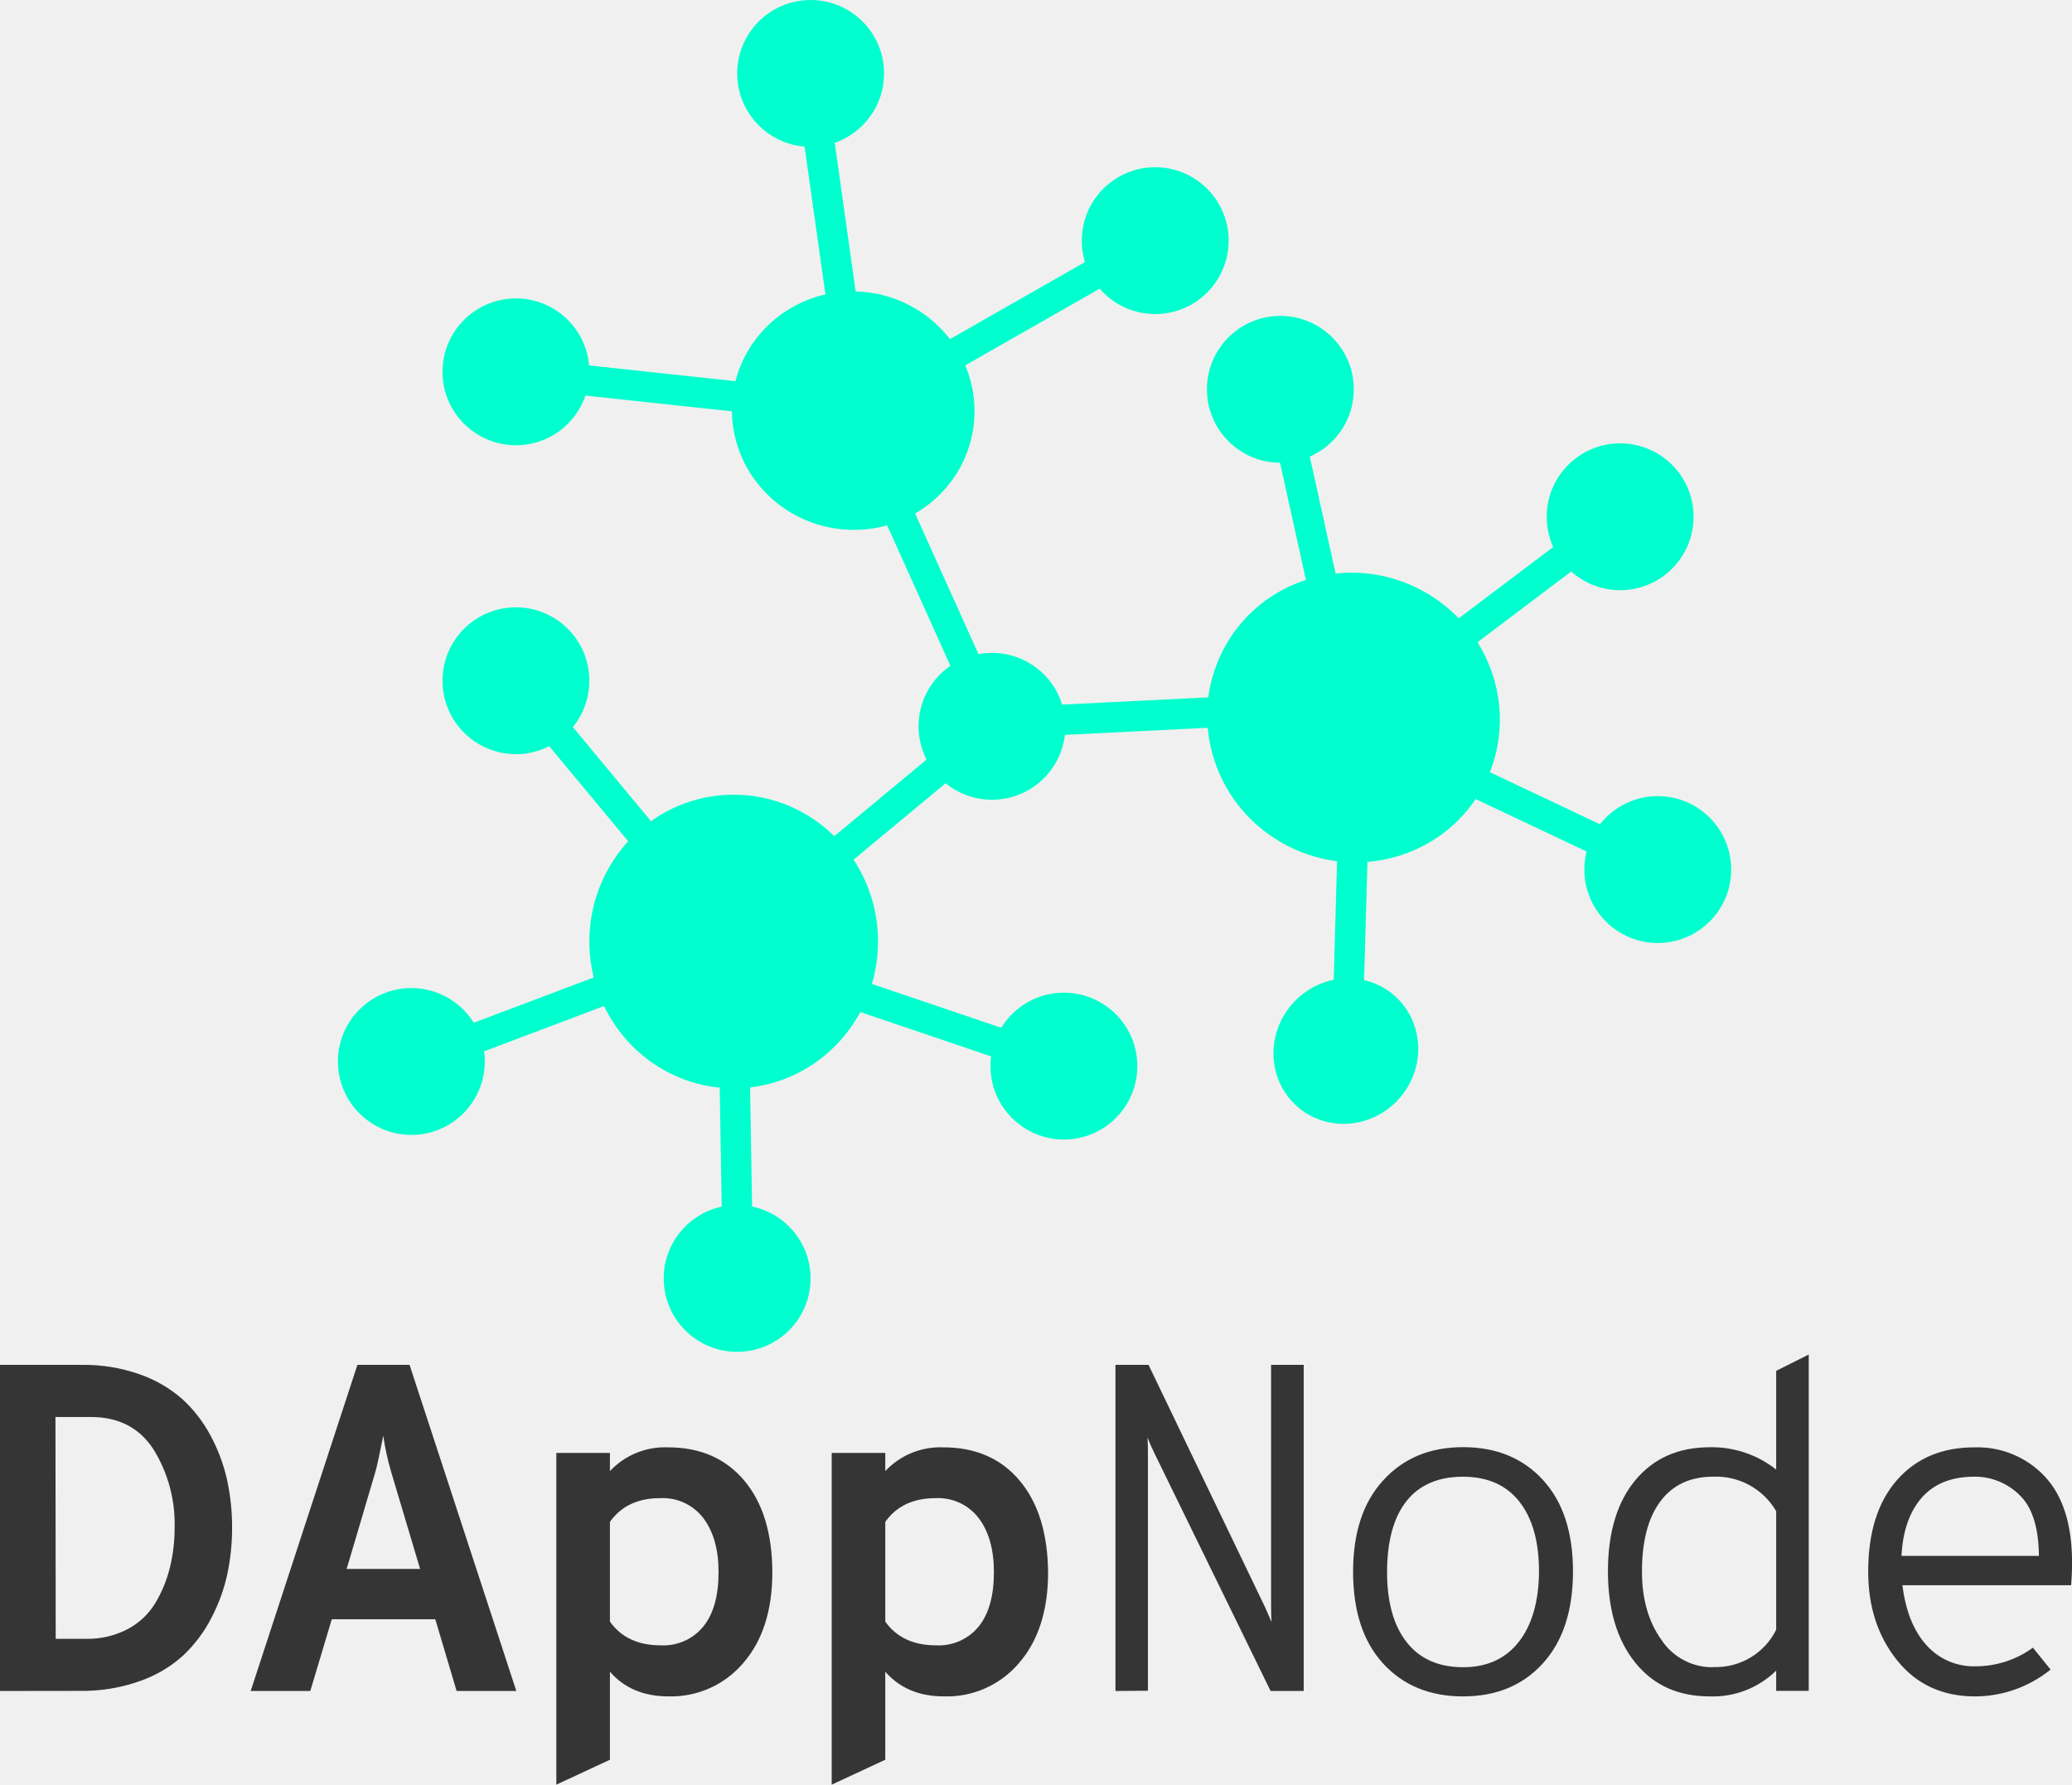
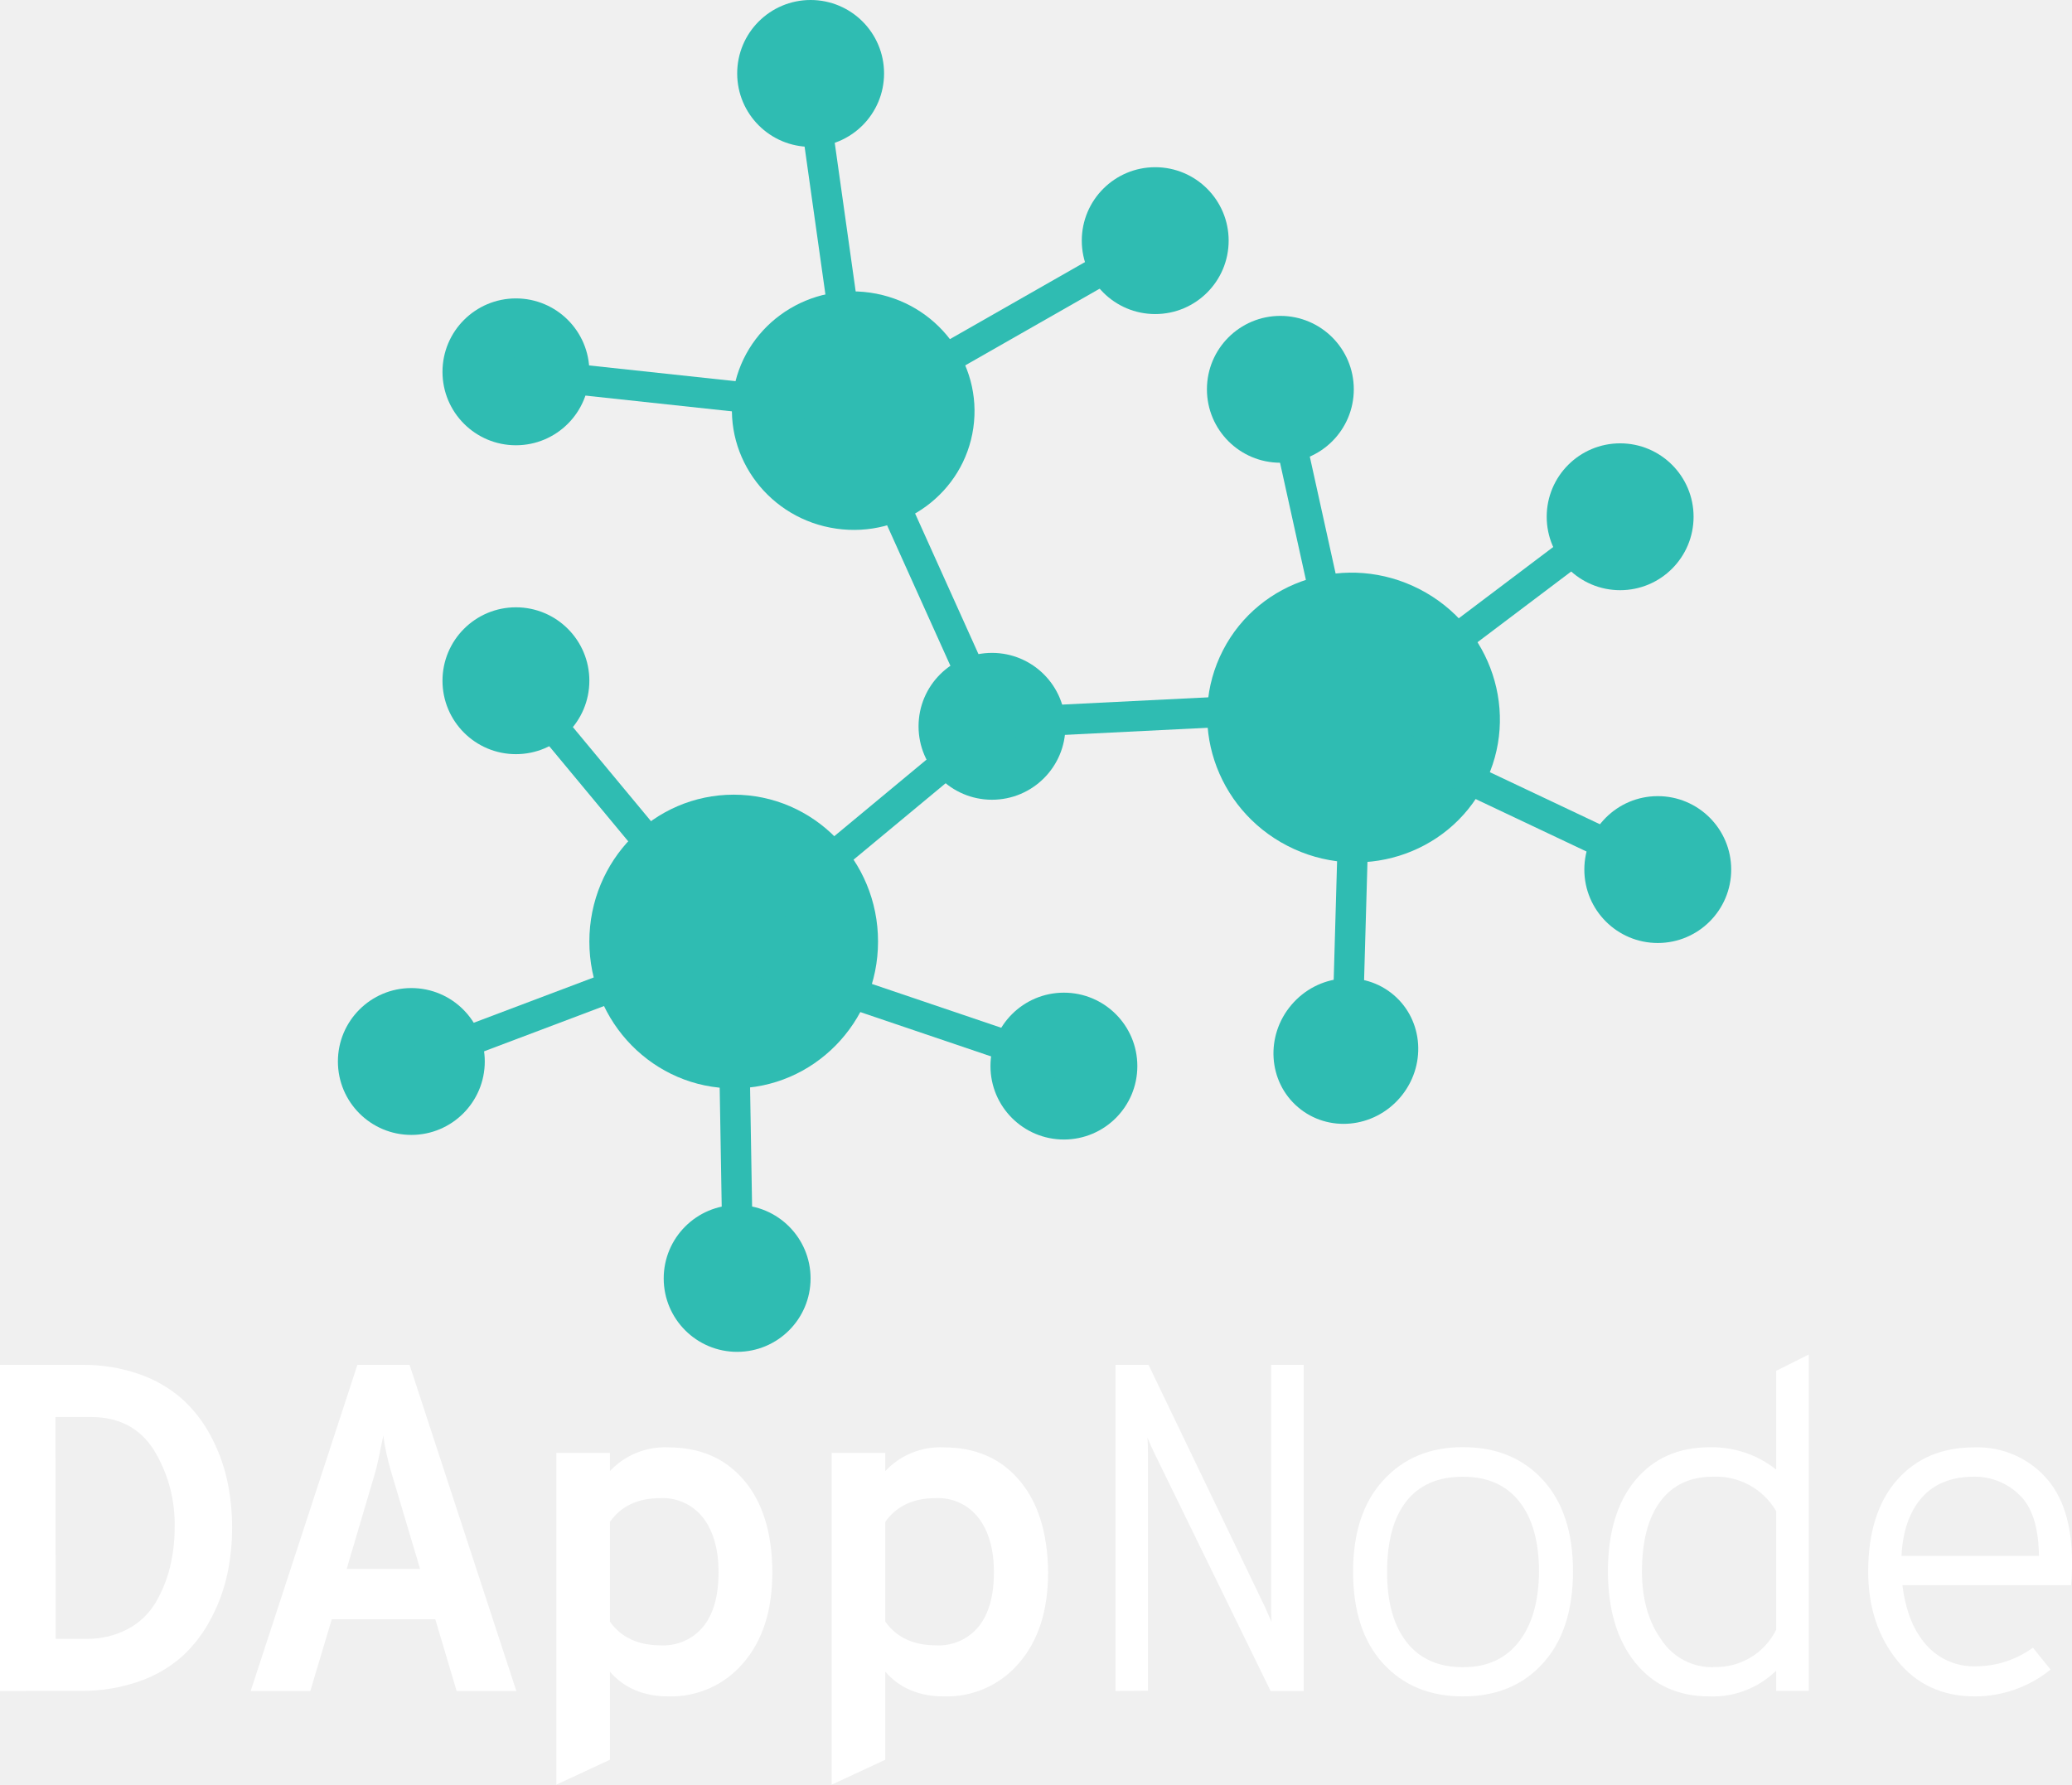
<svg xmlns="http://www.w3.org/2000/svg" viewBox="0 0 409.12 352.43">
  <g id="Layer_2" data-name="Layer 2">
    <g id="Layer_1-2" data-name="Layer 1">
-       <ellipse cx="144.87" cy="185.93" rx="28.5" ry="29" style="fill:#00ffce" />
-       <circle cx="101.87" cy="134.43" r="14.5" style="fill:#00ffce" />
-       <line x1="100.37" y1="132.93" x2="144.37" y2="185.93" style="fill:none;stroke:#00ffce;stroke-miterlimit:10;stroke-width:6px" />
-       <circle cx="195.87" cy="143.43" r="14.5" style="fill:#00ffce" />
-       <line x1="197.37" y1="141.93" x2="144.37" y2="185.93" style="fill:none;stroke:#00ffce;stroke-miterlimit:10;stroke-width:6px" />
-       <circle cx="81.22" cy="209.62" r="14.5" style="fill:#00ffce" />
-       <line x1="79.31" y1="210.55" x2="143.75" y2="186.22" style="fill:none;stroke:#00ffce;stroke-miterlimit:10;stroke-width:6px" />
-       <circle cx="145.55" cy="252.46" r="14.5" style="fill:#00ffce" />
-       <line x1="145.78" y1="254.57" x2="144.61" y2="185.7" style="fill:none;stroke:#00ffce;stroke-miterlimit:10;stroke-width:6px" />
-       <circle cx="210.07" cy="210.53" r="14.5" style="fill:#00ffce" />
-       <line x1="212.13" y1="211.02" x2="146.89" y2="188.91" style="fill:none;stroke:#00ffce;stroke-miterlimit:10;stroke-width:6px" />
-       <ellipse cx="176.51" cy="81.09" rx="23.54" ry="23.96" transform="translate(63.09 244.27) rotate(-81.82)" style="fill:#00ffce" />
-       <circle cx="101.87" cy="73.43" r="14.5" style="fill:#00ffce" />
-       <line x1="99.75" y1="73.4" x2="168.24" y2="80.77" style="fill:none;stroke:#00ffce;stroke-miterlimit:10;stroke-width:6px" />
-       <line x1="168.22" y1="81.03" x2="196.52" y2="143.84" style="fill:none;stroke:#00ffce;stroke-miterlimit:10;stroke-width:6px" />
-       <line x1="195.71" y1="142.84" x2="264.51" y2="139.42" style="fill:none;stroke:#00ffce;stroke-miterlimit:10;stroke-width:6px" />
-       <circle cx="160.06" cy="14.5" r="14.5" style="fill:#00ffce" />
-       <line x1="159.57" y1="12.44" x2="169.18" y2="80.65" style="fill:none;stroke:#00ffce;stroke-miterlimit:10;stroke-width:6px" />
-       <ellipse cx="275.3" cy="141.68" rx="28.5" ry="29" transform="translate(15.25 321.57) rotate(-62.75)" style="fill:#00ffce" />
-       <circle cx="252.81" cy="76.88" r="14.5" style="fill:#00ffce" />
-       <line x1="252.17" y1="74.86" x2="267.02" y2="142.12" style="fill:none;stroke:#00ffce;stroke-miterlimit:10;stroke-width:6px" />
-       <ellipse cx="273.79" cy="207.56" rx="14.56" ry="14.1" transform="translate(-69.81 281.37) rotate(-49.57)" style="fill:#00ffce" />
-       <line x1="265.88" y1="209.65" x2="267.83" y2="141.4" style="fill:none;stroke:#00ffce;stroke-miterlimit:10;stroke-width:6px" />
-       <circle cx="327.33" cy="171.72" r="14.5" style="fill:#00ffce" />
-       <line x1="329.33" y1="172.44" x2="267.06" y2="142.98" style="fill:none;stroke:#00ffce;stroke-miterlimit:10;stroke-width:6px" />
-       <circle cx="319.9" cy="102.05" r="14.5" style="fill:#00ffce" />
-       <line x1="321.47" y1="100.62" x2="266.49" y2="142.12" style="fill:none;stroke:#00ffce;stroke-miterlimit:10;stroke-width:6px" />
-       <circle cx="228.1" cy="47.52" r="14.5" style="fill:#00ffce" />
-       <line x1="229.84" y1="46.3" x2="170.01" y2="80.44" style="fill:none;stroke:#00ffce;stroke-miterlimit:10;stroke-width:6px" />
+       <ellipse cx="144.87" cy="185.93" rx="28.5" ry="29" style="fill:#2FBCB2" />
+       <circle cx="101.87" cy="134.43" r="14.5" style="fill:#2FBCB2" />
+       <line x1="100.37" y1="132.93" x2="144.37" y2="185.93" style="fill:none;stroke:#2FBCB2;stroke-miterlimit:10;stroke-width:6px" />
+       <circle cx="195.87" cy="143.43" r="14.5" style="fill:#2FBCB2" />
+       <line x1="197.37" y1="141.93" x2="144.37" y2="185.93" style="fill:none;stroke:#2FBCB2;stroke-miterlimit:10;stroke-width:6px" />
+       <circle cx="81.22" cy="209.62" r="14.5" style="fill:#2FBCB2" />
+       <line x1="79.31" y1="210.55" x2="143.75" y2="186.22" style="fill:none;stroke:#2FBCB2;stroke-miterlimit:10;stroke-width:6px" />
+       <circle cx="145.55" cy="252.46" r="14.5" style="fill:#2FBCB2" />
+       <line x1="145.78" y1="254.57" x2="144.61" y2="185.7" style="fill:none;stroke:#2FBCB2;stroke-miterlimit:10;stroke-width:6px" />
+       <circle cx="210.07" cy="210.53" r="14.5" style="fill:#2FBCB2" />
+       <line x1="212.13" y1="211.02" x2="146.89" y2="188.91" style="fill:none;stroke:#2FBCB2;stroke-miterlimit:10;stroke-width:6px" />
+       <ellipse cx="176.51" cy="81.09" rx="23.54" ry="23.96" transform="translate(63.09 244.27) rotate(-81.82)" style="fill:#2FBCB2" />
+       <circle cx="101.87" cy="73.43" r="14.5" style="fill:#2FBCB2" />
+       <line x1="99.75" y1="73.4" x2="168.24" y2="80.77" style="fill:none;stroke:#2FBCB2;stroke-miterlimit:10;stroke-width:6px" />
+       <line x1="168.22" y1="81.03" x2="196.52" y2="143.84" style="fill:none;stroke:#2FBCB2;stroke-miterlimit:10;stroke-width:6px" />
+       <line x1="195.71" y1="142.84" x2="264.51" y2="139.42" style="fill:none;stroke:#2FBCB2;stroke-miterlimit:10;stroke-width:6px" />
+       <circle cx="160.06" cy="14.5" r="14.5" style="fill:#2FBCB2" />
+       <line x1="159.57" y1="12.44" x2="169.18" y2="80.65" style="fill:none;stroke:#2FBCB2;stroke-miterlimit:10;stroke-width:6px" />
+       <ellipse cx="275.3" cy="141.68" rx="28.5" ry="29" transform="translate(15.25 321.57) rotate(-62.75)" style="fill:#2FBCB2" />
+       <circle cx="252.81" cy="76.88" r="14.5" style="fill:#2FBCB2" />
+       <line x1="252.17" y1="74.86" x2="267.02" y2="142.12" style="fill:none;stroke:#2FBCB2;stroke-miterlimit:10;stroke-width:6px" />
+       <ellipse cx="273.79" cy="207.56" rx="14.56" ry="14.1" transform="translate(-69.81 281.37) rotate(-49.57)" style="fill:#2FBCB2" />
+       <line x1="265.88" y1="209.65" x2="267.83" y2="141.4" style="fill:none;stroke:#2FBCB2;stroke-miterlimit:10;stroke-width:6px" />
+       <circle cx="327.33" cy="171.72" r="14.5" style="fill:#2FBCB2" />
+       <line x1="329.33" y1="172.44" x2="267.06" y2="142.98" style="fill:none;stroke:#2FBCB2;stroke-miterlimit:10;stroke-width:6px" />
+       <circle cx="319.9" cy="102.05" r="14.5" style="fill:#2FBCB2" />
+       <line x1="321.47" y1="100.62" x2="266.49" y2="142.12" style="fill:none;stroke:#2FBCB2;stroke-miterlimit:10;stroke-width:6px" />
+       <circle cx="228.1" cy="47.52" r="14.5" style="fill:#2FBCB2" />
+       <line x1="229.84" y1="46.3" x2="170.01" y2="80.44" style="fill:none;stroke:#2FBCB2;stroke-miterlimit:10;stroke-width:6px" />
    </g>
    <g id="Layer_2-2" data-name="Layer 2">
-       <path d="M8.05,333.93v-64.4H24.24a33.1,33.1,0,0,1,11.32,1.84A25.44,25.44,0,0,1,44,276.25a26.56,26.56,0,0,1,5.61,7.22,34.22,34.22,0,0,1,3.27,8.74,44.09,44.09,0,0,1,1,9.52,44.31,44.31,0,0,1-.92,9,34.4,34.4,0,0,1-3.13,8.69,27.46,27.46,0,0,1-5.57,7.46,24.91,24.91,0,0,1-8.6,5.1,33.79,33.79,0,0,1-11.77,1.93Zm11-10.3h6a16.88,16.88,0,0,0,8.23-1.93,14,14,0,0,0,5.48-5.2,25.71,25.71,0,0,0,2.85-7,32.56,32.56,0,0,0,.92-7.78,27.94,27.94,0,0,0-4.14-15.45q-4.14-6.43-12.33-6.44H19Z" transform="translate(-8.05)" style="fill:#353535" />
-       <path d="M98.21,333.93,94,319.77H73.56l-4.24,14.16H57.55l21.07-64.4h10.3L110,333.93ZM76.5,309.83H91l-5.71-19.14a49.76,49.76,0,0,1-1.56-7.17q-1.11,5.61-1.57,7.17Z" transform="translate(-8.05)" style="fill:#353535" />
-       <path d="M117.9,352.43V286.92h10.58v3.59a14.88,14.88,0,0,1,11.5-4.69q9.48,0,15,6.53t5.57,18.12q0,11.32-5.75,17.95A18.7,18.7,0,0,1,140.07,335q-7.37,0-11.59-4.88v17.39Zm20.61-27.51a10.18,10.18,0,0,0,8.42-3.73q3-3.72,3-10.72,0-6.71-3-10.67a10.06,10.06,0,0,0-8.51-3.95q-6.63,0-9.94,4.69v19.69Q131.8,324.91,138.51,324.92Z" transform="translate(-8.05)" style="fill:#353535" />
-       <path d="M172.27,352.43V286.92h10.58v3.59a14.88,14.88,0,0,1,11.5-4.69q9.48,0,15,6.53T215,310.47q0,11.32-5.75,17.95A18.68,18.68,0,0,1,194.44,335q-7.35,0-11.59-4.88v17.39Zm20.61-27.51a10.18,10.18,0,0,0,8.42-3.73q3-3.72,3-10.72,0-6.71-3-10.67a10.06,10.06,0,0,0-8.51-3.95q-6.63,0-9.94,4.69v19.69Q186.17,324.91,192.88,324.92Z" transform="translate(-8.05)" style="fill:#353535" />
-       <path d="M228.3,333.93v-64.4h6.53l23,47.84c.74,1.66,1.17,2.64,1.29,2.95-.06-1.17-.09-2.18-.09-3V269.53h6.44v64.4h-6.54L236,287c-.43-.85-.89-1.9-1.38-3.12q.09,1.47.09,3v47Z" transform="translate(-8.05)" style="fill:#353535" />
-       <path d="M312.71,328.46Q306.77,335,296.93,335t-15.78-6.49q-5.92-6.48-5.93-18.08t5.93-18.07q5.94-6.58,15.78-6.58t15.78,6.48q5.94,6.49,5.93,18.08T312.71,328.46Zm-15.78.78q7.08,0,11-5t4-13.85q0-8.92-3.87-13.84t-11.13-4.93q-7.37,0-11.18,4.83t-3.82,14q0,8.92,3.87,13.85T296.93,329.24Z" transform="translate(-8.05)" style="fill:#353535" />
-       <path d="M345.6,335q-9.3,0-14.67-6.67t-5.39-18q0-11.49,5.39-18t14.67-6.53a20.46,20.46,0,0,1,13.16,4.41v-19.5l6.43-3.22v66.42h-6.43v-4A17.86,17.86,0,0,1,345.6,335Zm.74-5.8a13.27,13.27,0,0,0,12.42-7.36V298.42a13.74,13.74,0,0,0-12.42-6.81q-6.81,0-10.45,4.88t-3.63,13.89q0,8.1,3.86,13.48A12,12,0,0,0,346.34,329.24Z" transform="translate(-8.05)" style="fill:#353535" />
-       <path d="M417.18,308.54c0,1.66-.07,3.16-.19,4.51h-33.3q.92,7.54,4.69,11.78a12.56,12.56,0,0,0,9.84,4.23,19.22,19.22,0,0,0,11.23-3.68l3.49,4.32A23.75,23.75,0,0,1,398,335q-9.66,0-15.37-7.13t-5.7-17.53q0-11.6,5.7-18.08T398,285.82a18.17,18.17,0,0,1,13.8,5.75Q417.17,297.31,417.18,308.54Zm-33.68-1.29h27.14q-.09-8.55-3.91-12.09a12.53,12.53,0,0,0-8.78-3.55q-6.81,0-10.44,4.14T383.5,307.25Z" transform="translate(-8.05)" style="fill:#353535" />
+       <path d="M8.05,333.93v-64.4H24.24a33.1,33.1,0,0,1,11.32,1.84A25.44,25.44,0,0,1,44,276.25a26.56,26.56,0,0,1,5.61,7.22,34.22,34.22,0,0,1,3.27,8.74,44.09,44.09,0,0,1,1,9.52,44.31,44.31,0,0,1-.92,9,34.4,34.4,0,0,1-3.13,8.69,27.46,27.46,0,0,1-5.57,7.46,24.91,24.91,0,0,1-8.6,5.1,33.79,33.79,0,0,1-11.77,1.93Zm11-10.3h6a16.88,16.88,0,0,0,8.23-1.93,14,14,0,0,0,5.48-5.2,25.71,25.71,0,0,0,2.85-7,32.56,32.56,0,0,0,.92-7.78,27.94,27.94,0,0,0-4.14-15.45q-4.14-6.43-12.33-6.44H19Z" transform="translate(-8.05)" style="fill:#fff" />
+       <path d="M98.21,333.93,94,319.77H73.56l-4.24,14.16H57.55l21.07-64.4h10.3L110,333.93ZM76.5,309.83H91l-5.71-19.14a49.76,49.76,0,0,1-1.56-7.17q-1.11,5.61-1.57,7.17Z" transform="translate(-8.05)" style="fill:#fff" />
+       <path d="M117.9,352.43V286.92h10.58v3.59a14.88,14.88,0,0,1,11.5-4.69q9.48,0,15,6.53t5.57,18.12q0,11.32-5.75,17.95A18.7,18.7,0,0,1,140.07,335q-7.37,0-11.59-4.88v17.39Zm20.61-27.51a10.18,10.18,0,0,0,8.42-3.73q3-3.72,3-10.72,0-6.71-3-10.67a10.06,10.06,0,0,0-8.51-3.95q-6.63,0-9.94,4.69v19.69Q131.8,324.91,138.51,324.92Z" transform="translate(-8.05)" style="fill:#fff" />
+       <path d="M172.27,352.43V286.92h10.58v3.59a14.88,14.88,0,0,1,11.5-4.69q9.48,0,15,6.53T215,310.47q0,11.32-5.75,17.95A18.68,18.68,0,0,1,194.44,335q-7.35,0-11.59-4.88v17.39Zm20.61-27.51a10.18,10.18,0,0,0,8.42-3.73q3-3.72,3-10.72,0-6.71-3-10.67a10.06,10.06,0,0,0-8.51-3.95q-6.63,0-9.94,4.69v19.69Q186.17,324.91,192.88,324.92Z" transform="translate(-8.05)" style="fill:#fff" />
+       <path d="M228.3,333.93v-64.4h6.53l23,47.84c.74,1.66,1.17,2.64,1.29,2.95-.06-1.17-.09-2.18-.09-3V269.53h6.44v64.4h-6.54L236,287c-.43-.85-.89-1.9-1.38-3.12q.09,1.47.09,3v47Z" transform="translate(-8.05)" style="fill:#fff" />
+       <path d="M312.71,328.46Q306.77,335,296.93,335t-15.78-6.49q-5.92-6.48-5.93-18.08t5.93-18.07q5.94-6.58,15.78-6.58t15.78,6.48q5.94,6.49,5.93,18.08T312.71,328.46Zm-15.78.78q7.08,0,11-5t4-13.85q0-8.92-3.87-13.84t-11.13-4.93q-7.37,0-11.18,4.83t-3.82,14q0,8.92,3.87,13.85T296.93,329.24Z" transform="translate(-8.05)" style="fill:#fff" />
+       <path d="M345.6,335q-9.3,0-14.67-6.67t-5.39-18q0-11.49,5.39-18t14.67-6.53a20.46,20.46,0,0,1,13.16,4.41v-19.5l6.43-3.22v66.42h-6.43v-4A17.86,17.86,0,0,1,345.6,335Zm.74-5.8a13.27,13.27,0,0,0,12.42-7.36V298.42a13.74,13.74,0,0,0-12.42-6.81q-6.81,0-10.45,4.88t-3.63,13.89q0,8.1,3.86,13.48A12,12,0,0,0,346.34,329.24Z" transform="translate(-8.05)" style="fill:#fff" />
+       <path d="M417.18,308.54c0,1.66-.07,3.16-.19,4.51h-33.3q.92,7.54,4.69,11.78a12.56,12.56,0,0,0,9.84,4.23,19.22,19.22,0,0,0,11.23-3.68l3.49,4.32A23.75,23.75,0,0,1,398,335q-9.66,0-15.37-7.13t-5.7-17.53q0-11.6,5.7-18.08T398,285.82a18.17,18.17,0,0,1,13.8,5.75Q417.17,297.31,417.18,308.54Zm-33.68-1.29h27.14q-.09-8.55-3.91-12.09a12.53,12.53,0,0,0-8.78-3.55q-6.81,0-10.44,4.14T383.5,307.25Z" transform="translate(-8.05)" style="fill:#fff" />
    </g>
  </g>
</svg>
